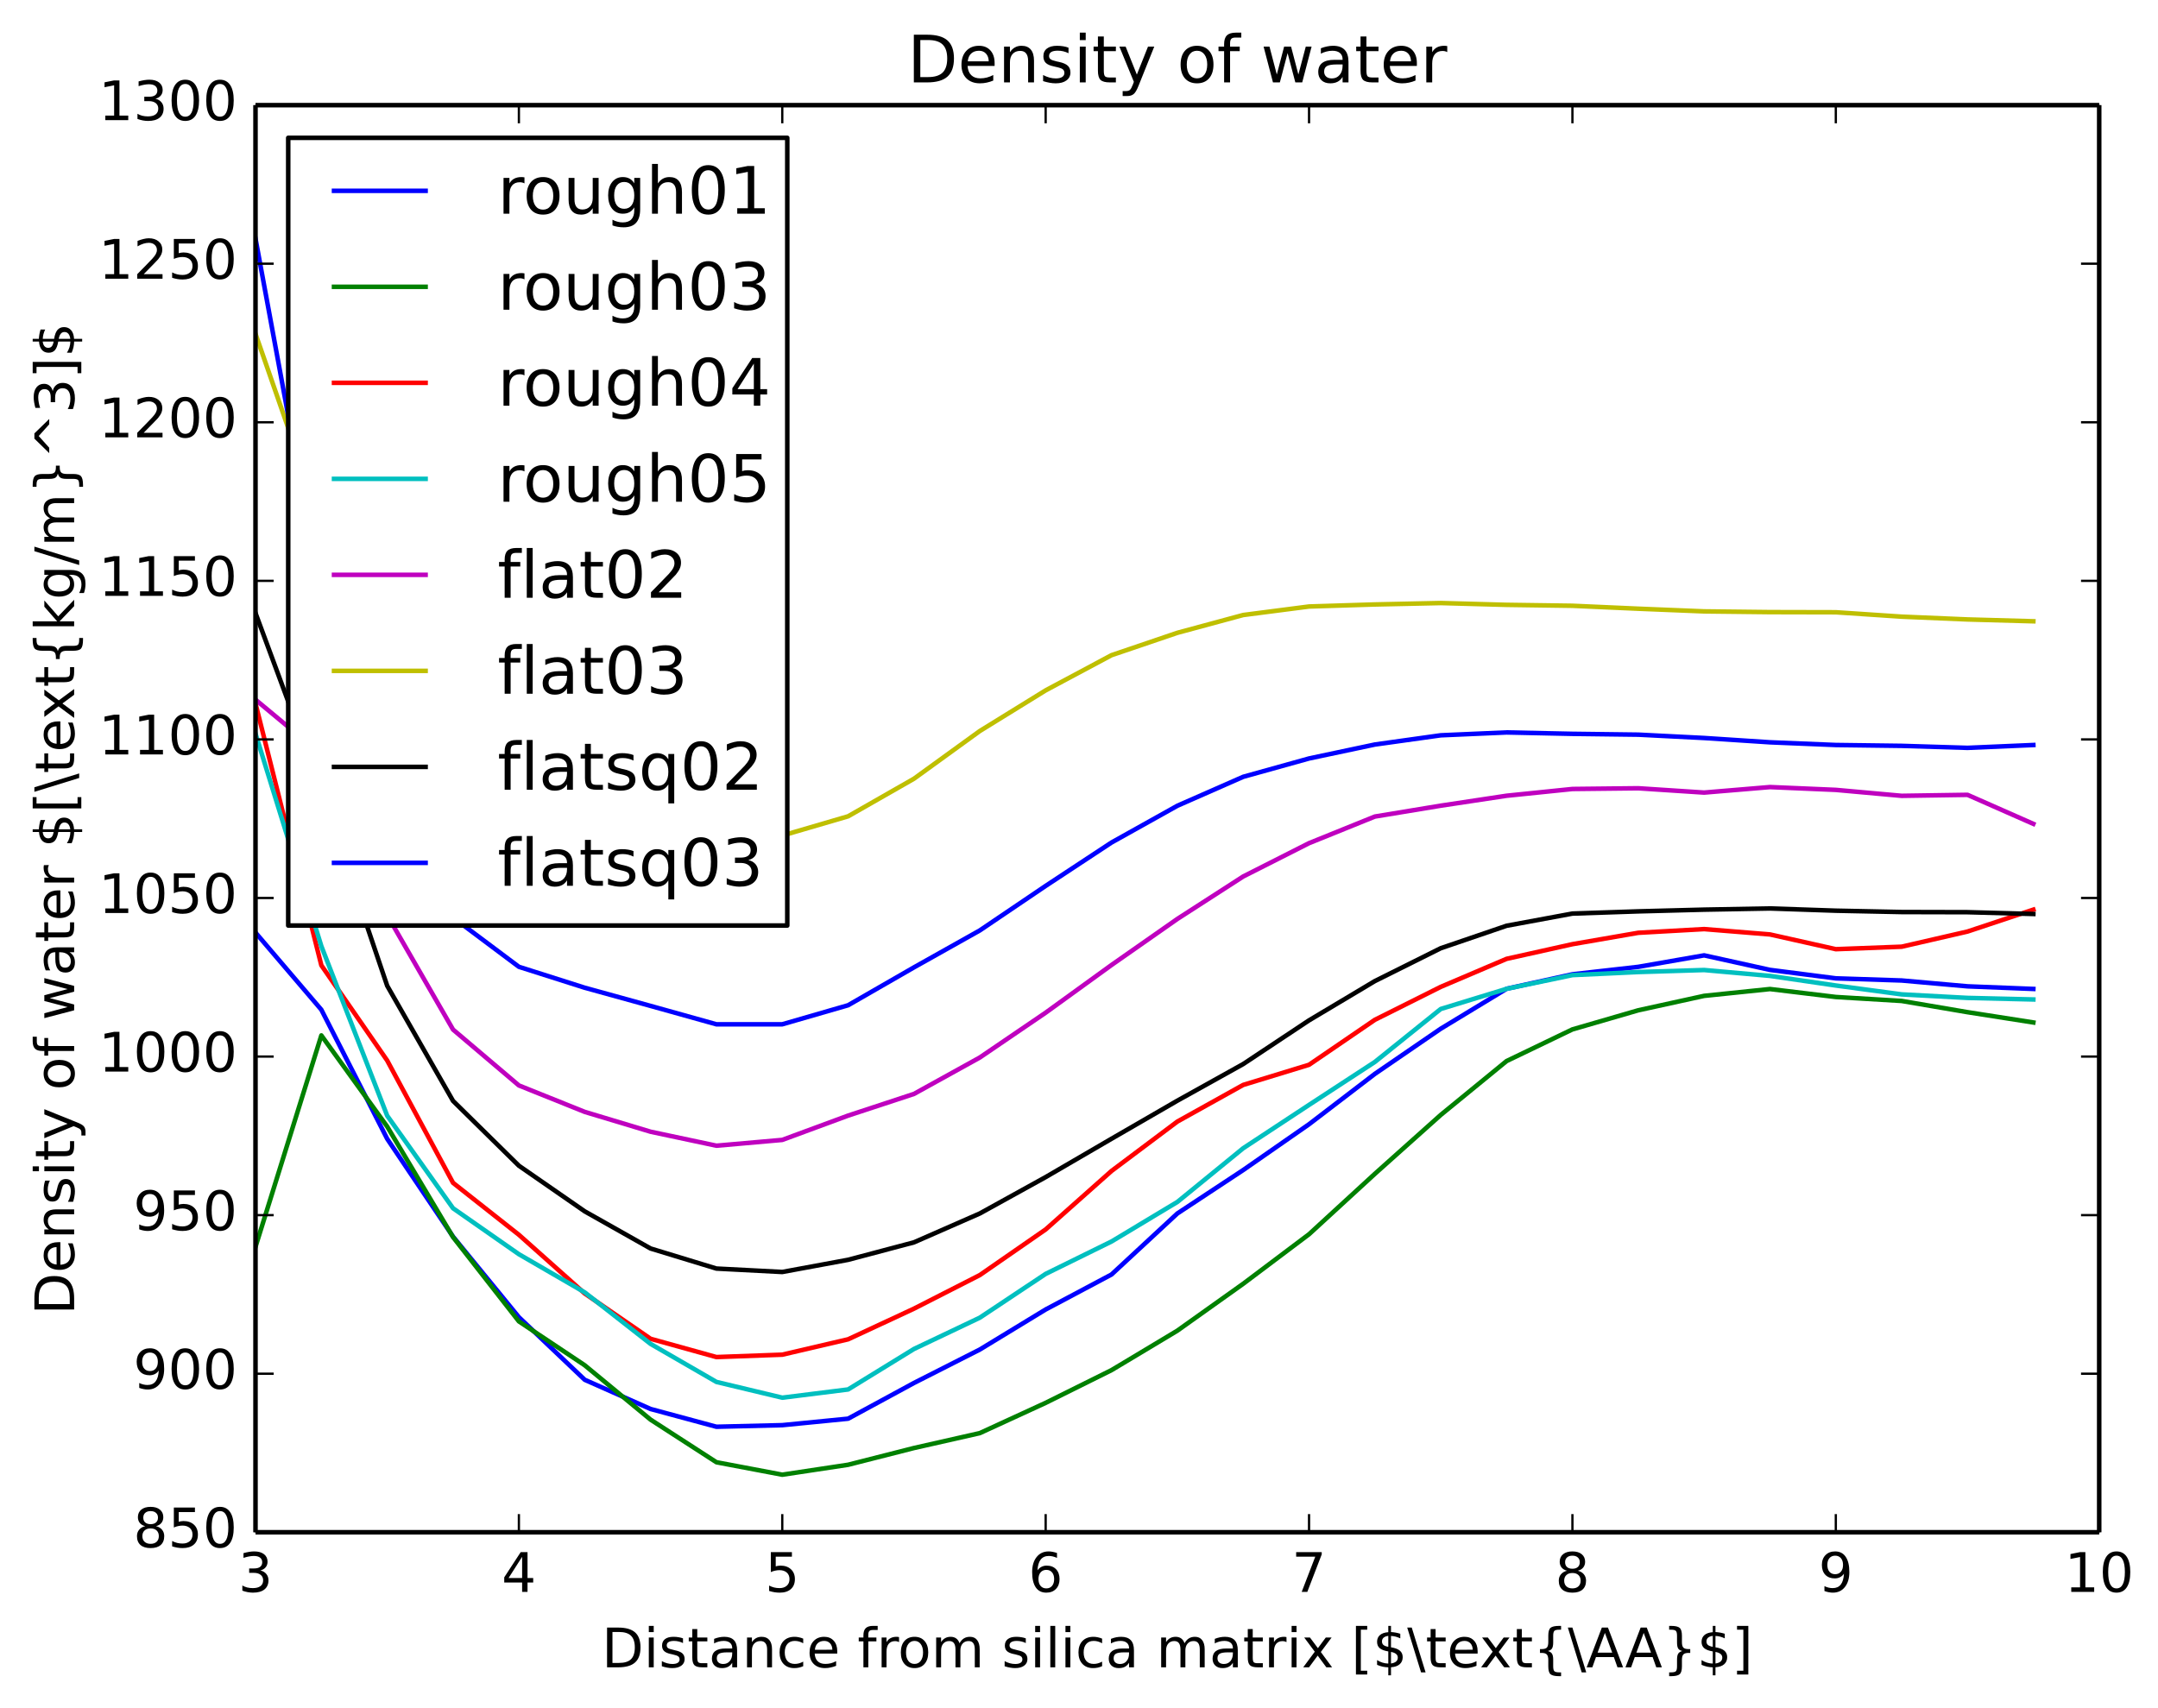
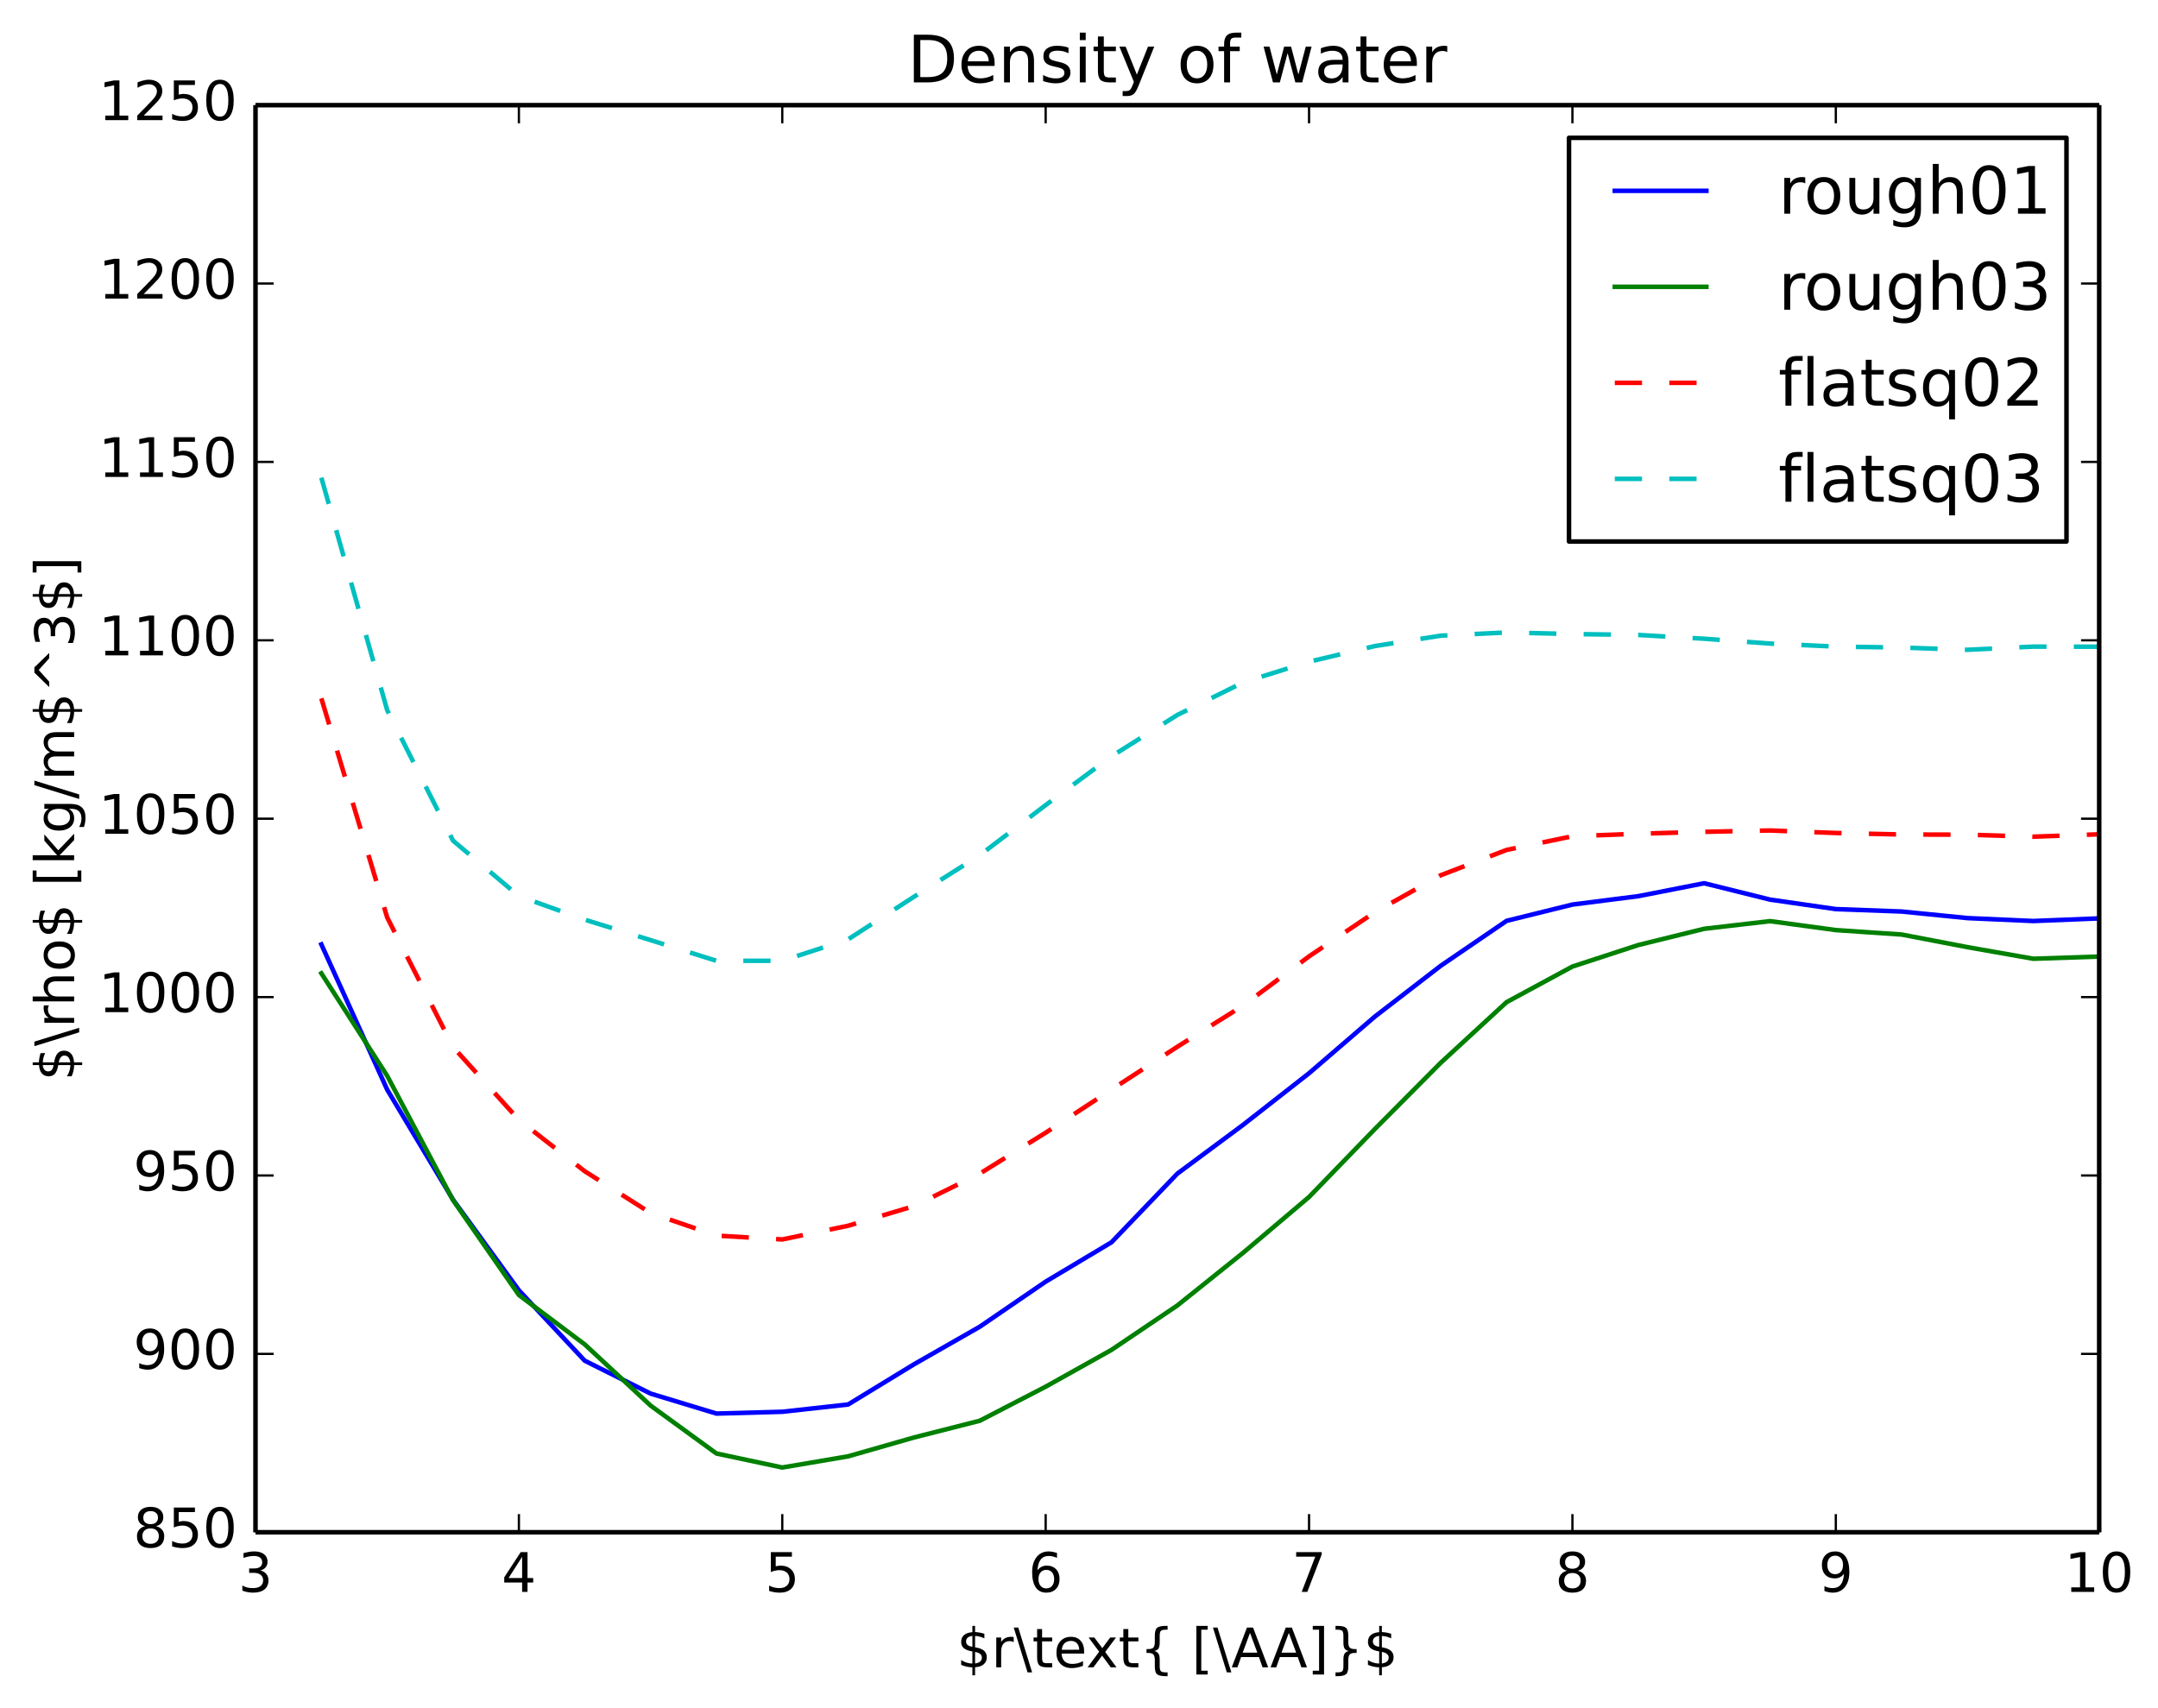
<svg xmlns="http://www.w3.org/2000/svg" xmlns:xlink="http://www.w3.org/1999/xlink" height="376pt" version="1.1" viewBox="0 0 475 376" width="475pt">
  <defs>
    <style type="text/css">
*{stroke-linecap:butt;stroke-linejoin:round;}
  </style>
  </defs>
  <g id="figure_1">
    <g id="patch_1">
      <path d=" M0 376.751 L475.834 376.751 L475.834 0 L0 0 z " style="fill:#ffffff;" />
    </g>
    <g id="axes_1">
      <g id="patch_2">
        <path d=" M56.239 337.324 L462.057 337.324 L462.057 23.142 L56.239 23.142 z " style="fill:#ffffff;" />
      </g>
      <g id="line2d_1">
-         <path clip-path="url(#p5d401f91cd)" d=" M56.239 205.306 L70.732 222.287 L85.226 250.711 L99.719 272.243 L114.213 289.971 L128.706 303.753 L143.2 310.184 L157.693 314.095 L172.187 313.744 L186.68 312.317 L201.174 304.456 L215.667 297.098 L230.161 288.28 L244.654 280.578 L259.148 267.144 L273.641 257.582 L288.135 247.497 L302.628 236.406 L317.122 226.469 L331.615 217.676 L346.109 214.489 L360.602 212.848 L375.096 210.318 L389.589 213.518 L404.083 215.378 L418.576 215.852 L433.07 217.139 L447.563 217.71" style="fill:none;stroke:#0000ff;stroke-linecap:square;" />
+         <path clip-path="url(#p5d401f91cd)" d=" M70.732 207.907 L85.226 239.884 L99.719 264.108 L114.213 284.052 L128.706 299.556 L143.2 306.792 L157.693 311.192 L172.187 310.796 L186.68 309.192 L201.174 300.348 L215.667 292.069 L230.161 282.149 L244.654 273.485 L259.148 258.372 L273.641 247.614 L288.135 236.269 L302.628 223.792 L317.122 212.613 L331.615 202.72 L346.109 199.135 L360.602 197.289 L375.096 194.442 L389.589 198.042 L404.083 200.135 L418.576 200.668 L433.07 202.116 L447.563 202.758 L462.057 202.178" style="fill:none;stroke:#0000ff;stroke-linecap:square;" />
      </g>
      <g id="line2d_2">
-         <path clip-path="url(#p5d401f91cd)" d=" M56.239 274.485 L70.732 227.943 L85.226 248.007 L99.719 272.338 L114.213 290.897 L128.706 300.56 L143.2 312.531 L157.693 321.907 L172.187 324.65 L186.68 322.463 L201.174 318.776 L215.667 315.496 L230.161 308.832 L244.654 301.633 L259.148 292.942 L273.641 282.62 L288.135 271.713 L302.628 258.408 L317.122 245.447 L331.615 233.587 L346.109 226.618 L360.602 222.411 L375.096 219.235 L389.589 217.733 L404.083 219.484 L418.576 220.357 L433.07 222.827 L447.563 225.094" style="fill:none;stroke:#008000;stroke-linecap:square;" />
+         <path clip-path="url(#p5d401f91cd)" d=" M70.732 214.271 L85.226 236.842 L99.719 264.214 L114.213 285.094 L128.706 295.964 L143.2 309.432 L157.693 319.98 L172.187 323.066 L186.68 320.606 L201.174 316.457 L215.667 312.768 L230.161 305.271 L244.654 297.172 L259.148 287.395 L273.641 275.782 L288.135 263.512 L302.628 248.543 L317.122 233.963 L331.615 220.62 L346.109 212.78 L360.602 208.047 L375.096 204.473 L389.589 202.784 L404.083 204.754 L418.576 205.736 L433.07 208.515 L447.563 211.066 L462.057 210.579" style="fill:none;stroke:#008000;stroke-linecap:square;" />
      </g>
      <g id="line2d_3">
-         <path clip-path="url(#p5d401f91cd)" d=" M56.239 154.88 L70.732 212.513 L85.226 233.472 L99.719 260.396 L114.213 271.835 L128.706 284.754 L143.2 294.729 L157.693 298.753 L172.187 298.226 L186.68 294.843 L201.174 288.096 L215.667 280.705 L230.161 270.659 L244.654 257.785 L259.148 246.91 L273.641 238.842 L288.135 234.407 L302.628 224.505 L317.122 217.256 L331.615 211.085 L346.109 207.859 L360.602 205.35 L375.096 204.537 L389.589 205.712 L404.083 208.959 L418.576 208.412 L433.07 205.076 L447.563 200.253" style="fill:none;stroke:#ff0000;stroke-linecap:square;" />
+         <path clip-path="url(#p5d401f91cd)" d=" M70.732 153.738 L85.226 201.979 L99.719 230.492 L114.213 246.542 L128.706 257.843 L143.2 267.043 L157.693 272.012 L172.187 272.86 L186.68 269.844 L201.174 265.521 L215.667 258.369 L230.161 249.36 L244.654 239.865 L259.148 230.437 L273.641 221.363 L288.135 210.539 L302.628 200.81 L317.122 192.679 L331.615 187.111 L346.109 184.093 L360.602 183.546 L375.096 183.121 L389.589 182.827 L404.083 183.379 L418.576 183.714 L433.07 183.754 L447.563 184.194 L462.057 183.665" style="fill:none;stroke:#ff0000;stroke-dasharray:6,6;stroke-dashoffset:0.0;" />
      </g>
      <g id="line2d_4">
-         <path clip-path="url(#p5d401f91cd)" d=" M56.239 161.503 L70.732 208.285 L85.226 245.618 L99.719 265.994 L114.213 276.111 L128.706 284.512 L143.2 295.854 L157.693 304.227 L172.187 307.696 L186.68 305.882 L201.174 296.972 L215.667 290.083 L230.161 280.442 L244.654 273.314 L259.148 264.61 L273.641 252.78 L288.135 243.239 L302.628 233.78 L317.122 222.125 L331.615 217.687 L346.109 214.668 L360.602 213.99 L375.096 213.546 L389.589 214.838 L404.083 216.958 L418.576 218.909 L433.07 219.686 L447.563 220.03" style="fill:none;stroke:#00bfbf;stroke-linecap:square;" />
-       </g>
-       <g id="line2d_5">
-         <path clip-path="url(#p5d401f91cd)" d=" M56.239 154.029 L70.732 166.076 L85.226 201.474 L99.719 226.657 L114.213 238.956 L128.706 244.777 L143.2 249.144 L157.693 252.223 L172.187 250.947 L186.68 245.594 L201.174 240.824 L215.667 232.808 L230.161 222.939 L244.654 212.444 L259.148 202.303 L273.641 192.957 L288.135 185.619 L302.628 179.759 L317.122 177.367 L331.615 175.179 L346.109 173.691 L360.602 173.533 L375.096 174.484 L389.589 173.271 L404.083 173.89 L418.576 175.198 L433.07 174.979 L447.563 181.371" style="fill:none;stroke:#bf00bf;stroke-linecap:square;" />
-       </g>
-       <g id="line2d_6">
-         <path clip-path="url(#p5d401f91cd)" d=" M56.239 73.499 L70.732 115.203 L85.226 151.133 L99.719 173.511 L114.213 183.154 L128.706 186.965 L143.2 187.994 L157.693 187.919 L172.187 183.947 L186.68 179.706 L201.174 171.43 L215.667 160.93 L230.161 151.982 L244.654 144.238 L259.148 139.312 L273.641 135.393 L288.135 133.518 L302.628 133.068 L317.122 132.757 L331.615 133.155 L346.109 133.359 L360.602 134.004 L375.096 134.592 L389.589 134.755 L404.083 134.788 L418.576 135.755 L433.07 136.368 L447.563 136.772" style="fill:none;stroke:#bfbf00;stroke-linecap:square;" />
-       </g>
-       <g id="line2d_7">
-         <path clip-path="url(#p5d401f91cd)" d=" M56.239 134.97 L70.732 174.136 L85.226 217.017 L99.719 242.362 L114.213 256.629 L128.706 266.674 L143.2 274.852 L157.693 279.269 L172.187 280.022 L186.68 277.341 L201.174 273.499 L215.667 267.142 L230.161 259.134 L244.654 250.694 L259.148 242.313 L273.641 234.248 L288.135 224.626 L302.628 215.978 L317.122 208.75 L331.615 203.802 L346.109 201.118 L360.602 200.633 L375.096 200.255 L389.589 199.993 L404.083 200.484 L418.576 200.782 L433.07 200.817 L447.563 201.209" style="fill:none;stroke:#000000;stroke-linecap:square;" />
-       </g>
-       <g id="line2d_8">
-         <path clip-path="url(#p5d401f91cd)" d=" M56.239 52.534 L70.732 130.951 L85.226 176.451 L99.719 201.985 L114.213 212.838 L128.706 217.445 L143.2 221.449 L157.693 225.497 L172.187 225.494 L186.68 221.301 L201.174 212.964 L215.667 204.829 L230.161 195.026 L244.654 185.48 L259.148 177.388 L273.641 171.012 L288.135 166.975 L302.628 163.904 L317.122 161.875 L331.615 161.243 L346.109 161.551 L360.602 161.732 L375.096 162.467 L389.589 163.416 L404.083 164.01 L418.576 164.197 L433.07 164.637 L447.563 164.012" style="fill:none;stroke:#0000ff;stroke-linecap:square;" />
+         <path clip-path="url(#p5d401f91cd)" d=" M70.732 105.155 L85.226 156.342 L99.719 185.068 L114.213 197.277 L128.706 202.46 L143.2 206.964 L157.693 211.518 L172.187 211.516 L186.68 206.798 L201.174 197.419 L215.667 188.267 L230.161 177.239 L244.654 166.5 L259.148 157.396 L273.641 150.223 L288.135 145.682 L302.628 142.227 L317.122 139.944 L331.615 139.233 L346.109 139.579 L360.602 139.783 L375.096 140.61 L389.589 141.678 L404.083 142.345 L418.576 142.556 L433.07 143.051 L447.563 142.348 L462.057 142.374" style="fill:none;stroke:#00bfbf;stroke-dasharray:6,6;stroke-dashoffset:0.0;" />
      </g>
      <g id="matplotlib.axis_1">
        <g id="xtick_1">
-           <g id="line2d_9">
+           <g id="line2d_5">
            <defs>
              <path d=" M0 0 L0 -4" id="m93b0483c22" style="stroke:#000000;stroke-width:0.5;" />
            </defs>
            <g>
              <use style="stroke:#000000;stroke-width:0.5;" x="56.239" xlink:href="#m93b0483c22" y="337.324" />
            </g>
          </g>
-           <g id="line2d_10">
+           <g id="line2d_6">
            <defs>
              <path d=" M0 0 L0 4" id="m741efc42ff" style="stroke:#000000;stroke-width:0.5;" />
            </defs>
            <g>
              <use style="stroke:#000000;stroke-width:0.5;" x="56.239" xlink:href="#m741efc42ff" y="23.142" />
            </g>
          </g>
          <g id="text_1">
            <text style="font-family:DejaVu Sans;font-size:12.0px;font-style:normal;text-anchor:middle;" transform="rotate(-0, 56.23875, 350.4417)" x="56.239" y="350.442">3</text>
          </g>
        </g>
        <g id="xtick_2">
-           <g id="line2d_11">
+           <g id="line2d_7">
            <g>
              <use style="stroke:#000000;stroke-width:0.5;" x="114.213" xlink:href="#m93b0483c22" y="337.324" />
            </g>
          </g>
-           <g id="line2d_12">
+           <g id="line2d_8">
            <g>
              <use style="stroke:#000000;stroke-width:0.5;" x="114.213" xlink:href="#m741efc42ff" y="23.142" />
            </g>
          </g>
          <g id="text_2">
            <text style="font-family:DejaVu Sans;font-size:12.0px;font-style:normal;text-anchor:middle;" transform="rotate(-0, 114.2128, 350.4417)" x="114.213" y="350.442">4</text>
          </g>
        </g>
        <g id="xtick_3">
-           <g id="line2d_13">
+           <g id="line2d_9">
            <g>
              <use style="stroke:#000000;stroke-width:0.5;" x="172.187" xlink:href="#m93b0483c22" y="337.324" />
            </g>
          </g>
-           <g id="line2d_14">
+           <g id="line2d_10">
            <g>
              <use style="stroke:#000000;stroke-width:0.5;" x="172.187" xlink:href="#m741efc42ff" y="23.142" />
            </g>
          </g>
          <g id="text_3">
            <text style="font-family:DejaVu Sans;font-size:12.0px;font-style:normal;text-anchor:middle;" transform="rotate(-0, 172.1868, 350.4417)" x="172.187" y="350.442">5</text>
          </g>
        </g>
        <g id="xtick_4">
-           <g id="line2d_15">
+           <g id="line2d_11">
            <g>
              <use style="stroke:#000000;stroke-width:0.5;" x="230.161" xlink:href="#m93b0483c22" y="337.324" />
            </g>
          </g>
-           <g id="line2d_16">
+           <g id="line2d_12">
            <g>
              <use style="stroke:#000000;stroke-width:0.5;" x="230.161" xlink:href="#m741efc42ff" y="23.142" />
            </g>
          </g>
          <g id="text_4">
            <text style="font-family:DejaVu Sans;font-size:12.0px;font-style:normal;text-anchor:middle;" transform="rotate(-0, 230.1608, 350.4417)" x="230.161" y="350.442">6</text>
          </g>
        </g>
        <g id="xtick_5">
-           <g id="line2d_17">
+           <g id="line2d_13">
            <g>
              <use style="stroke:#000000;stroke-width:0.5;" x="288.135" xlink:href="#m93b0483c22" y="337.324" />
            </g>
          </g>
-           <g id="line2d_18">
+           <g id="line2d_14">
            <g>
              <use style="stroke:#000000;stroke-width:0.5;" x="288.135" xlink:href="#m741efc42ff" y="23.142" />
            </g>
          </g>
          <g id="text_5">
            <text style="font-family:DejaVu Sans;font-size:12.0px;font-style:normal;text-anchor:middle;" transform="rotate(-0, 288.1349, 350.4417)" x="288.135" y="350.442">7</text>
          </g>
        </g>
        <g id="xtick_6">
-           <g id="line2d_19">
+           <g id="line2d_15">
            <g>
              <use style="stroke:#000000;stroke-width:0.5;" x="346.109" xlink:href="#m93b0483c22" y="337.324" />
            </g>
          </g>
-           <g id="line2d_20">
+           <g id="line2d_16">
            <g>
              <use style="stroke:#000000;stroke-width:0.5;" x="346.109" xlink:href="#m741efc42ff" y="23.142" />
            </g>
          </g>
          <g id="text_6">
            <text style="font-family:DejaVu Sans;font-size:12.0px;font-style:normal;text-anchor:middle;" transform="rotate(-0, 346.1089, 350.4417)" x="346.109" y="350.442">8</text>
          </g>
        </g>
        <g id="xtick_7">
-           <g id="line2d_21">
+           <g id="line2d_17">
            <g>
              <use style="stroke:#000000;stroke-width:0.5;" x="404.083" xlink:href="#m93b0483c22" y="337.324" />
            </g>
          </g>
-           <g id="line2d_22">
+           <g id="line2d_18">
            <g>
              <use style="stroke:#000000;stroke-width:0.5;" x="404.083" xlink:href="#m741efc42ff" y="23.142" />
            </g>
          </g>
          <g id="text_7">
            <text style="font-family:DejaVu Sans;font-size:12.0px;font-style:normal;text-anchor:middle;" transform="rotate(-0, 404.0829, 350.4417)" x="404.083" y="350.442">9</text>
          </g>
        </g>
        <g id="xtick_8">
-           <g id="line2d_23">
+           <g id="line2d_19">
            <g>
              <use style="stroke:#000000;stroke-width:0.5;" x="462.057" xlink:href="#m93b0483c22" y="337.324" />
            </g>
          </g>
-           <g id="line2d_24">
+           <g id="line2d_20">
            <g>
              <use style="stroke:#000000;stroke-width:0.5;" x="462.057" xlink:href="#m741efc42ff" y="23.142" />
            </g>
          </g>
          <g id="text_8">
            <text style="font-family:DejaVu Sans;font-size:12.0px;font-style:normal;text-anchor:middle;" transform="rotate(-0, 462.0569, 350.4417)" x="462.057" y="350.442">10</text>
          </g>
        </g>
        <g id="text_9">
-           <text style="font-family:DejaVu Sans;font-size:12.0px;font-style:normal;text-anchor:middle;" transform="rotate(-0, 259.1478, 367.0554)" x="259.148" y="367.055">Distance from silica matrix [$\text{\AA}$]</text>
+           <text style="font-family:DejaVu Sans;font-size:12.0px;font-style:normal;text-anchor:middle;" transform="rotate(-0, 259.1478, 367.0554)" x="259.148" y="367.055">$r\text{ [\AA]}$</text>
        </g>
      </g>
      <g id="matplotlib.axis_2">
        <g id="ytick_1">
-           <g id="line2d_25">
+           <g id="line2d_21">
            <defs>
              <path d=" M0 0 L4 0" id="m728421d6d4" style="stroke:#000000;stroke-width:0.5;" />
            </defs>
            <g>
              <use style="stroke:#000000;stroke-width:0.5;" x="56.239" xlink:href="#m728421d6d4" y="337.324" />
            </g>
          </g>
-           <g id="line2d_26">
+           <g id="line2d_22">
            <defs>
              <path d=" M0 0 L-4 0" id="mcb0005524f" style="stroke:#000000;stroke-width:0.5;" />
            </defs>
            <g>
              <use style="stroke:#000000;stroke-width:0.5;" x="462.057" xlink:href="#mcb0005524f" y="337.324" />
            </g>
          </g>
          <g id="text_10">
            <text style="font-family:DejaVu Sans;font-size:12.0px;font-style:normal;text-anchor:end;" transform="rotate(-0, 52.23875, 340.6348)" x="52.239" y="340.635">850</text>
          </g>
        </g>
        <g id="ytick_2">
+           <g id="line2d_23">
+             <g>
+               <use style="stroke:#000000;stroke-width:0.5;" x="56.239" xlink:href="#m728421d6d4" y="298.051" />
+             </g>
+           </g>
+           <g id="line2d_24">
+             <g>
+               <use style="stroke:#000000;stroke-width:0.5;" x="462.057" xlink:href="#mcb0005524f" y="298.051" />
+             </g>
+           </g>
+           <g id="text_11">
+             <text style="font-family:DejaVu Sans;font-size:12.0px;font-style:normal;text-anchor:end;" transform="rotate(-0, 52.23875, 301.3621)" x="52.239" y="301.362">900</text>
+           </g>
+         </g>
+         <g id="ytick_3">
+           <g id="line2d_25">
+             <g>
+               <use style="stroke:#000000;stroke-width:0.5;" x="56.239" xlink:href="#m728421d6d4" y="258.778" />
+             </g>
+           </g>
+           <g id="line2d_26">
+             <g>
+               <use style="stroke:#000000;stroke-width:0.5;" x="462.057" xlink:href="#mcb0005524f" y="258.778" />
+             </g>
+           </g>
+           <g id="text_12">
+             <text style="font-family:DejaVu Sans;font-size:12.0px;font-style:normal;text-anchor:end;" transform="rotate(-0, 52.23875, 262.0894)" x="52.239" y="262.089">950</text>
+           </g>
+         </g>
+         <g id="ytick_4">
          <g id="line2d_27">
            <g>
-               <use style="stroke:#000000;stroke-width:0.5;" x="56.239" xlink:href="#m728421d6d4" y="302.414" />
+               <use style="stroke:#000000;stroke-width:0.5;" x="56.239" xlink:href="#m728421d6d4" y="219.505" />
            </g>
          </g>
          <g id="line2d_28">
            <g>
-               <use style="stroke:#000000;stroke-width:0.5;" x="462.057" xlink:href="#mcb0005524f" y="302.414" />
-             </g>
-           </g>
-           <g id="text_11">
-             <text style="font-family:DejaVu Sans;font-size:12.0px;font-style:normal;text-anchor:end;" transform="rotate(-0, 52.23875, 305.7257)" x="52.239" y="305.726">900</text>
-           </g>
-         </g>
-         <g id="ytick_3">
+               <use style="stroke:#000000;stroke-width:0.5;" x="462.057" xlink:href="#mcb0005524f" y="219.505" />
+             </g>
+           </g>
+           <g id="text_13">
+             <text style="font-family:DejaVu Sans;font-size:12.0px;font-style:normal;text-anchor:end;" transform="rotate(-0, 52.23875, 222.8166)" x="52.239" y="222.817">1000</text>
+           </g>
+         </g>
+         <g id="ytick_5">
          <g id="line2d_29">
            <g>
-               <use style="stroke:#000000;stroke-width:0.5;" x="56.239" xlink:href="#m728421d6d4" y="267.505" />
+               <use style="stroke:#000000;stroke-width:0.5;" x="56.239" xlink:href="#m728421d6d4" y="180.233" />
            </g>
          </g>
          <g id="line2d_30">
            <g>
-               <use style="stroke:#000000;stroke-width:0.5;" x="462.057" xlink:href="#mcb0005524f" y="267.505" />
-             </g>
-           </g>
-           <g id="text_12">
-             <text style="font-family:DejaVu Sans;font-size:12.0px;font-style:normal;text-anchor:end;" transform="rotate(-0, 52.23875, 270.8166)" x="52.239" y="270.817">950</text>
-           </g>
-         </g>
-         <g id="ytick_4">
+               <use style="stroke:#000000;stroke-width:0.5;" x="462.057" xlink:href="#mcb0005524f" y="180.233" />
+             </g>
+           </g>
+           <g id="text_14">
+             <text style="font-family:DejaVu Sans;font-size:12.0px;font-style:normal;text-anchor:end;" transform="rotate(-0, 52.23875, 183.5439)" x="52.239" y="183.544">1050</text>
+           </g>
+         </g>
+         <g id="ytick_6">
          <g id="line2d_31">
            <g>
-               <use style="stroke:#000000;stroke-width:0.5;" x="56.239" xlink:href="#m728421d6d4" y="232.596" />
+               <use style="stroke:#000000;stroke-width:0.5;" x="56.239" xlink:href="#m728421d6d4" y="140.96" />
            </g>
          </g>
          <g id="line2d_32">
            <g>
-               <use style="stroke:#000000;stroke-width:0.5;" x="462.057" xlink:href="#mcb0005524f" y="232.596" />
-             </g>
-           </g>
-           <g id="text_13">
-             <text style="font-family:DejaVu Sans;font-size:12.0px;font-style:normal;text-anchor:end;" transform="rotate(-0, 52.23875, 235.9075)" x="52.239" y="235.908">1000</text>
-           </g>
-         </g>
-         <g id="ytick_5">
+               <use style="stroke:#000000;stroke-width:0.5;" x="462.057" xlink:href="#mcb0005524f" y="140.96" />
+             </g>
+           </g>
+           <g id="text_15">
+             <text style="font-family:DejaVu Sans;font-size:12.0px;font-style:normal;text-anchor:end;" transform="rotate(-0, 52.23875, 144.2712)" x="52.239" y="144.271">1100</text>
+           </g>
+         </g>
+         <g id="ytick_7">
          <g id="line2d_33">
            <g>
-               <use style="stroke:#000000;stroke-width:0.5;" x="56.239" xlink:href="#m728421d6d4" y="197.687" />
+               <use style="stroke:#000000;stroke-width:0.5;" x="56.239" xlink:href="#m728421d6d4" y="101.687" />
            </g>
          </g>
          <g id="line2d_34">
            <g>
-               <use style="stroke:#000000;stroke-width:0.5;" x="462.057" xlink:href="#mcb0005524f" y="197.687" />
-             </g>
-           </g>
-           <g id="text_14">
-             <text style="font-family:DejaVu Sans;font-size:12.0px;font-style:normal;text-anchor:end;" transform="rotate(-0, 52.23875, 200.9985)" x="52.239" y="200.998">1050</text>
-           </g>
-         </g>
-         <g id="ytick_6">
+               <use style="stroke:#000000;stroke-width:0.5;" x="462.057" xlink:href="#mcb0005524f" y="101.687" />
+             </g>
+           </g>
+           <g id="text_16">
+             <text style="font-family:DejaVu Sans;font-size:12.0px;font-style:normal;text-anchor:end;" transform="rotate(-0, 52.23875, 104.9985)" x="52.239" y="104.998">1150</text>
+           </g>
+         </g>
+         <g id="ytick_8">
          <g id="line2d_35">
            <g>
-               <use style="stroke:#000000;stroke-width:0.5;" x="56.239" xlink:href="#m728421d6d4" y="162.778" />
+               <use style="stroke:#000000;stroke-width:0.5;" x="56.239" xlink:href="#m728421d6d4" y="62.414" />
            </g>
          </g>
          <g id="line2d_36">
            <g>
-               <use style="stroke:#000000;stroke-width:0.5;" x="462.057" xlink:href="#mcb0005524f" y="162.778" />
-             </g>
-           </g>
-           <g id="text_15">
-             <text style="font-family:DejaVu Sans;font-size:12.0px;font-style:normal;text-anchor:end;" transform="rotate(-0, 52.23875, 166.0894)" x="52.239" y="166.089">1100</text>
-           </g>
-         </g>
-         <g id="ytick_7">
+               <use style="stroke:#000000;stroke-width:0.5;" x="462.057" xlink:href="#mcb0005524f" y="62.414" />
+             </g>
+           </g>
+           <g id="text_17">
+             <text style="font-family:DejaVu Sans;font-size:12.0px;font-style:normal;text-anchor:end;" transform="rotate(-0, 52.23875, 65.72573)" x="52.239" y="65.726">1200</text>
+           </g>
+         </g>
+         <g id="ytick_9">
          <g id="line2d_37">
            <g>
-               <use style="stroke:#000000;stroke-width:0.5;" x="56.239" xlink:href="#m728421d6d4" y="127.869" />
+               <use style="stroke:#000000;stroke-width:0.5;" x="56.239" xlink:href="#m728421d6d4" y="23.142" />
            </g>
          </g>
          <g id="line2d_38">
            <g>
-               <use style="stroke:#000000;stroke-width:0.5;" x="462.057" xlink:href="#mcb0005524f" y="127.869" />
-             </g>
-           </g>
-           <g id="text_16">
-             <text style="font-family:DejaVu Sans;font-size:12.0px;font-style:normal;text-anchor:end;" transform="rotate(-0, 52.23875, 131.1803)" x="52.239" y="131.18">1150</text>
-           </g>
-         </g>
-         <g id="ytick_8">
-           <g id="line2d_39">
-             <g>
-               <use style="stroke:#000000;stroke-width:0.5;" x="56.239" xlink:href="#m728421d6d4" y="92.96" />
-             </g>
-           </g>
-           <g id="line2d_40">
-             <g>
-               <use style="stroke:#000000;stroke-width:0.5;" x="462.057" xlink:href="#mcb0005524f" y="92.96" />
-             </g>
-           </g>
-           <g id="text_17">
-             <text style="font-family:DejaVu Sans;font-size:12.0px;font-style:normal;text-anchor:end;" transform="rotate(-0, 52.23875, 96.27118)" x="52.239" y="96.271">1200</text>
-           </g>
-         </g>
-         <g id="ytick_9">
-           <g id="line2d_41">
-             <g>
-               <use style="stroke:#000000;stroke-width:0.5;" x="56.239" xlink:href="#m728421d6d4" y="58.051" />
-             </g>
-           </g>
-           <g id="line2d_42">
-             <g>
-               <use style="stroke:#000000;stroke-width:0.5;" x="462.057" xlink:href="#mcb0005524f" y="58.051" />
+               <use style="stroke:#000000;stroke-width:0.5;" x="462.057" xlink:href="#mcb0005524f" y="23.142" />
            </g>
          </g>
          <g id="text_18">
-             <text style="font-family:DejaVu Sans;font-size:12.0px;font-style:normal;text-anchor:end;" transform="rotate(-0, 52.23875, 61.36209)" x="52.239" y="61.362">1250</text>
-           </g>
-         </g>
-         <g id="ytick_10">
-           <g id="line2d_43">
-             <g>
-               <use style="stroke:#000000;stroke-width:0.5;" x="56.239" xlink:href="#m728421d6d4" y="23.142" />
-             </g>
-           </g>
-           <g id="line2d_44">
-             <g>
-               <use style="stroke:#000000;stroke-width:0.5;" x="462.057" xlink:href="#mcb0005524f" y="23.142" />
-             </g>
-           </g>
-           <g id="text_19">
-             <text style="font-family:DejaVu Sans;font-size:12.0px;font-style:normal;text-anchor:end;" transform="rotate(-0, 52.23875, 26.453)" x="52.239" y="26.453">1300</text>
-           </g>
-         </g>
-         <g id="text_20">
-           <text style="font-family:DejaVu Sans;font-size:12.0px;font-style:normal;text-anchor:middle;" transform="rotate(-90, 16.31812, 180.2327)" x="16.318" y="180.233">Density of water $[\text{kg/m}^3]$</text>
+             <text style="font-family:DejaVu Sans;font-size:12.0px;font-style:normal;text-anchor:end;" transform="rotate(-0, 52.23875, 26.453)" x="52.239" y="26.453">1250</text>
+           </g>
+         </g>
+         <g id="text_19">
+           <text style="font-family:DejaVu Sans;font-size:12.0px;font-style:normal;text-anchor:middle;" transform="rotate(-90, 16.31812, 180.2327)" x="16.318" y="180.233">$\rho$ [kg/m$^3$]</text>
        </g>
      </g>
      <g id="patch_3">
        <path d=" M56.239 23.142 L462.057 23.142" style="fill:none;stroke:#000000;" />
      </g>
      <g id="patch_4">
        <path d=" M462.057 337.324 L462.057 23.142" style="fill:none;stroke:#000000;" />
      </g>
      <g id="patch_5">
        <path d=" M56.239 337.324 L462.057 337.324" style="fill:none;stroke:#000000;" />
      </g>
      <g id="patch_6">
        <path d=" M56.239 337.324 L56.239 23.142" style="fill:none;stroke:#000000;" />
      </g>
-       <g id="text_21">
+       <g id="text_20">
        <text style="font-family:DejaVu Sans;font-size:14.4px;font-style:normal;text-anchor:middle;" transform="rotate(-0, 259.1478, 18.14175)" x="259.148" y="18.142">Density of water</text>
      </g>
      <g id="legend_1">
        <g id="patch_7">
-           <path d=" M63.439 203.754 L173.288 203.754 L173.288 30.342 L63.439 30.342 L63.439 203.754 z " style="fill:#ffffff;stroke:#000000;" />
+           <path d=" M345.354 119.208 L454.857 119.208 L454.857 30.342 L345.354 30.342 L345.354 119.208 z " style="fill:#ffffff;stroke:#000000;" />
+         </g>
+         <g id="line2d_39">
+           <path d=" M355.434 42.004 L375.594 42.004" style="fill:none;stroke:#0000ff;stroke-linecap:square;" />
+         </g>
+         <g id="line2d_40" />
+         <g id="text_21">
+           <text style="font-family:DejaVu Sans;font-size:14.4px;font-style:normal;text-anchor:start;" transform="rotate(-0, 391.4339, 47.0435)" x="391.434" y="47.044">rough01</text>
+         </g>
+         <g id="line2d_41">
+           <path d=" M355.434 63.14 L375.594 63.14" style="fill:none;stroke:#008000;stroke-linecap:square;" />
+         </g>
+         <g id="line2d_42" />
+         <g id="text_22">
+           <text style="font-family:DejaVu Sans;font-size:14.4px;font-style:normal;text-anchor:start;" transform="rotate(-0, 391.4339, 68.18)" x="391.434" y="68.18">rough03</text>
+         </g>
+         <g id="line2d_43">
+           <path d=" M355.434 84.276 L375.594 84.276" style="fill:none;stroke:#ff0000;stroke-dasharray:6,6;stroke-dashoffset:0.0;" />
+         </g>
+         <g id="line2d_44" />
+         <g id="text_23">
+           <text style="font-family:DejaVu Sans;font-size:14.4px;font-style:normal;text-anchor:start;" transform="rotate(-0, 391.4339, 89.3165)" x="391.434" y="89.317">flatsq02</text>
        </g>
        <g id="line2d_45">
-           <path d=" M73.519 42.004 L93.679 42.004" style="fill:none;stroke:#0000ff;stroke-linecap:square;" />
+           <path d=" M355.434 105.413 L375.594 105.413" style="fill:none;stroke:#00bfbf;stroke-dasharray:6,6;stroke-dashoffset:0.0;" />
        </g>
        <g id="line2d_46" />
-         <g id="text_22">
-           <text style="font-family:DejaVu Sans;font-size:14.4px;font-style:normal;text-anchor:start;" transform="rotate(-0, 109.5187, 47.0435)" x="109.519" y="47.044">rough01</text>
-         </g>
-         <g id="line2d_47">
-           <path d=" M73.519 63.14 L93.679 63.14" style="fill:none;stroke:#008000;stroke-linecap:square;" />
-         </g>
-         <g id="line2d_48" />
-         <g id="text_23">
-           <text style="font-family:DejaVu Sans;font-size:14.4px;font-style:normal;text-anchor:start;" transform="rotate(-0, 109.5187, 68.18)" x="109.519" y="68.18">rough03</text>
-         </g>
-         <g id="line2d_49">
-           <path d=" M73.519 84.276 L93.679 84.276" style="fill:none;stroke:#ff0000;stroke-linecap:square;" />
-         </g>
-         <g id="line2d_50" />
        <g id="text_24">
-           <text style="font-family:DejaVu Sans;font-size:14.4px;font-style:normal;text-anchor:start;" transform="rotate(-0, 109.5187, 89.3165)" x="109.519" y="89.317">rough04</text>
-         </g>
-         <g id="line2d_51">
-           <path d=" M73.519 105.413 L93.679 105.413" style="fill:none;stroke:#00bfbf;stroke-linecap:square;" />
-         </g>
-         <g id="line2d_52" />
-         <g id="text_25">
-           <text style="font-family:DejaVu Sans;font-size:14.4px;font-style:normal;text-anchor:start;" transform="rotate(-0, 109.5187, 110.453)" x="109.519" y="110.453">rough05</text>
-         </g>
-         <g id="line2d_53">
-           <path d=" M73.519 126.549 L93.679 126.549" style="fill:none;stroke:#bf00bf;stroke-linecap:square;" />
-         </g>
-         <g id="line2d_54" />
-         <g id="text_26">
-           <text style="font-family:DejaVu Sans;font-size:14.4px;font-style:normal;text-anchor:start;" transform="rotate(-0, 109.5187, 131.5895)" x="109.519" y="131.589">flat02</text>
-         </g>
-         <g id="line2d_55">
-           <path d=" M73.519 147.686 L93.679 147.686" style="fill:none;stroke:#bfbf00;stroke-linecap:square;" />
-         </g>
-         <g id="line2d_56" />
-         <g id="text_27">
-           <text style="font-family:DejaVu Sans;font-size:14.4px;font-style:normal;text-anchor:start;" transform="rotate(-0, 109.5187, 152.726)" x="109.519" y="152.726">flat03</text>
-         </g>
-         <g id="line2d_57">
-           <path d=" M73.519 168.822 L93.679 168.822" style="fill:none;stroke:#000000;stroke-linecap:square;" />
-         </g>
-         <g id="line2d_58" />
-         <g id="text_28">
-           <text style="font-family:DejaVu Sans;font-size:14.4px;font-style:normal;text-anchor:start;" transform="rotate(-0, 109.5187, 173.8625)" x="109.519" y="173.863">flatsq02</text>
-         </g>
-         <g id="line2d_59">
-           <path d=" M73.519 189.959 L93.679 189.959" style="fill:none;stroke:#0000ff;stroke-linecap:square;" />
-         </g>
-         <g id="line2d_60" />
-         <g id="text_29">
-           <text style="font-family:DejaVu Sans;font-size:14.4px;font-style:normal;text-anchor:start;" transform="rotate(-0, 109.5187, 194.999)" x="109.519" y="194.999">flatsq03</text>
+           <text style="font-family:DejaVu Sans;font-size:14.4px;font-style:normal;text-anchor:start;" transform="rotate(-0, 391.4339, 110.453)" x="391.434" y="110.453">flatsq03</text>
        </g>
      </g>
    </g>
  </g>
  <defs>
    <clipPath id="p5d401f91cd">
      <rect height="314.182" width="405.818" x="56.239" y="23.142" />
    </clipPath>
  </defs>
</svg>
